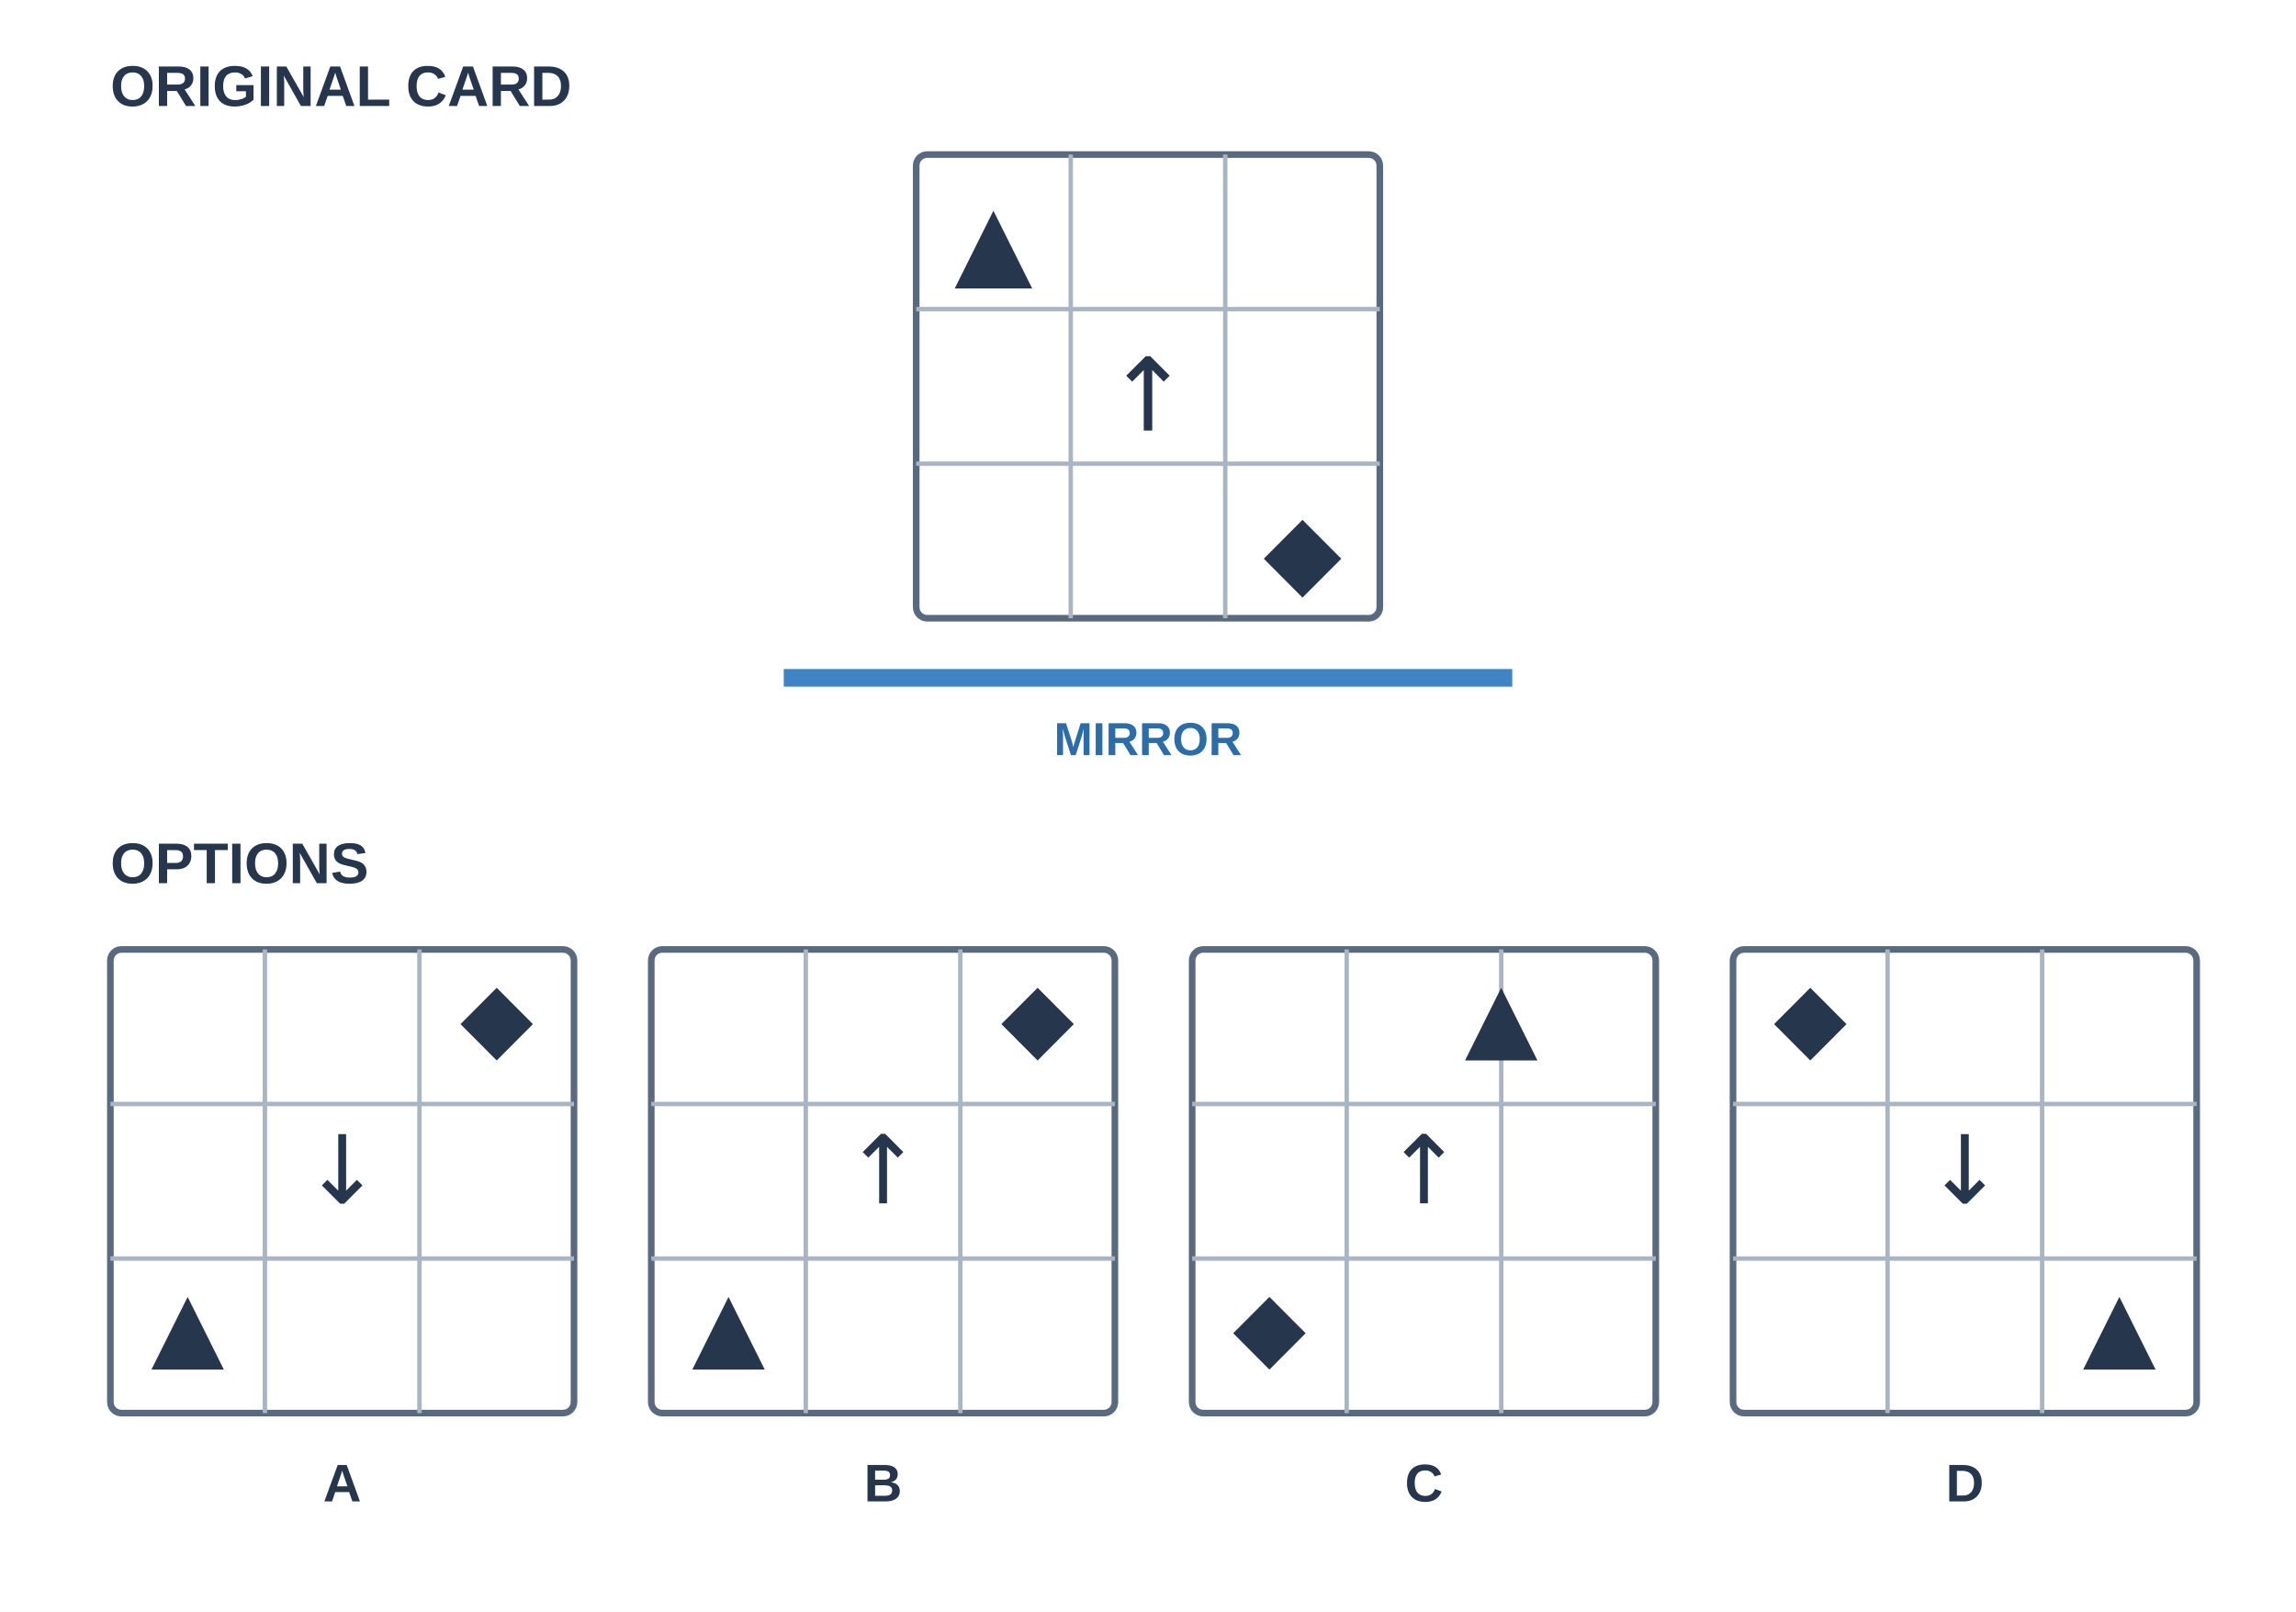
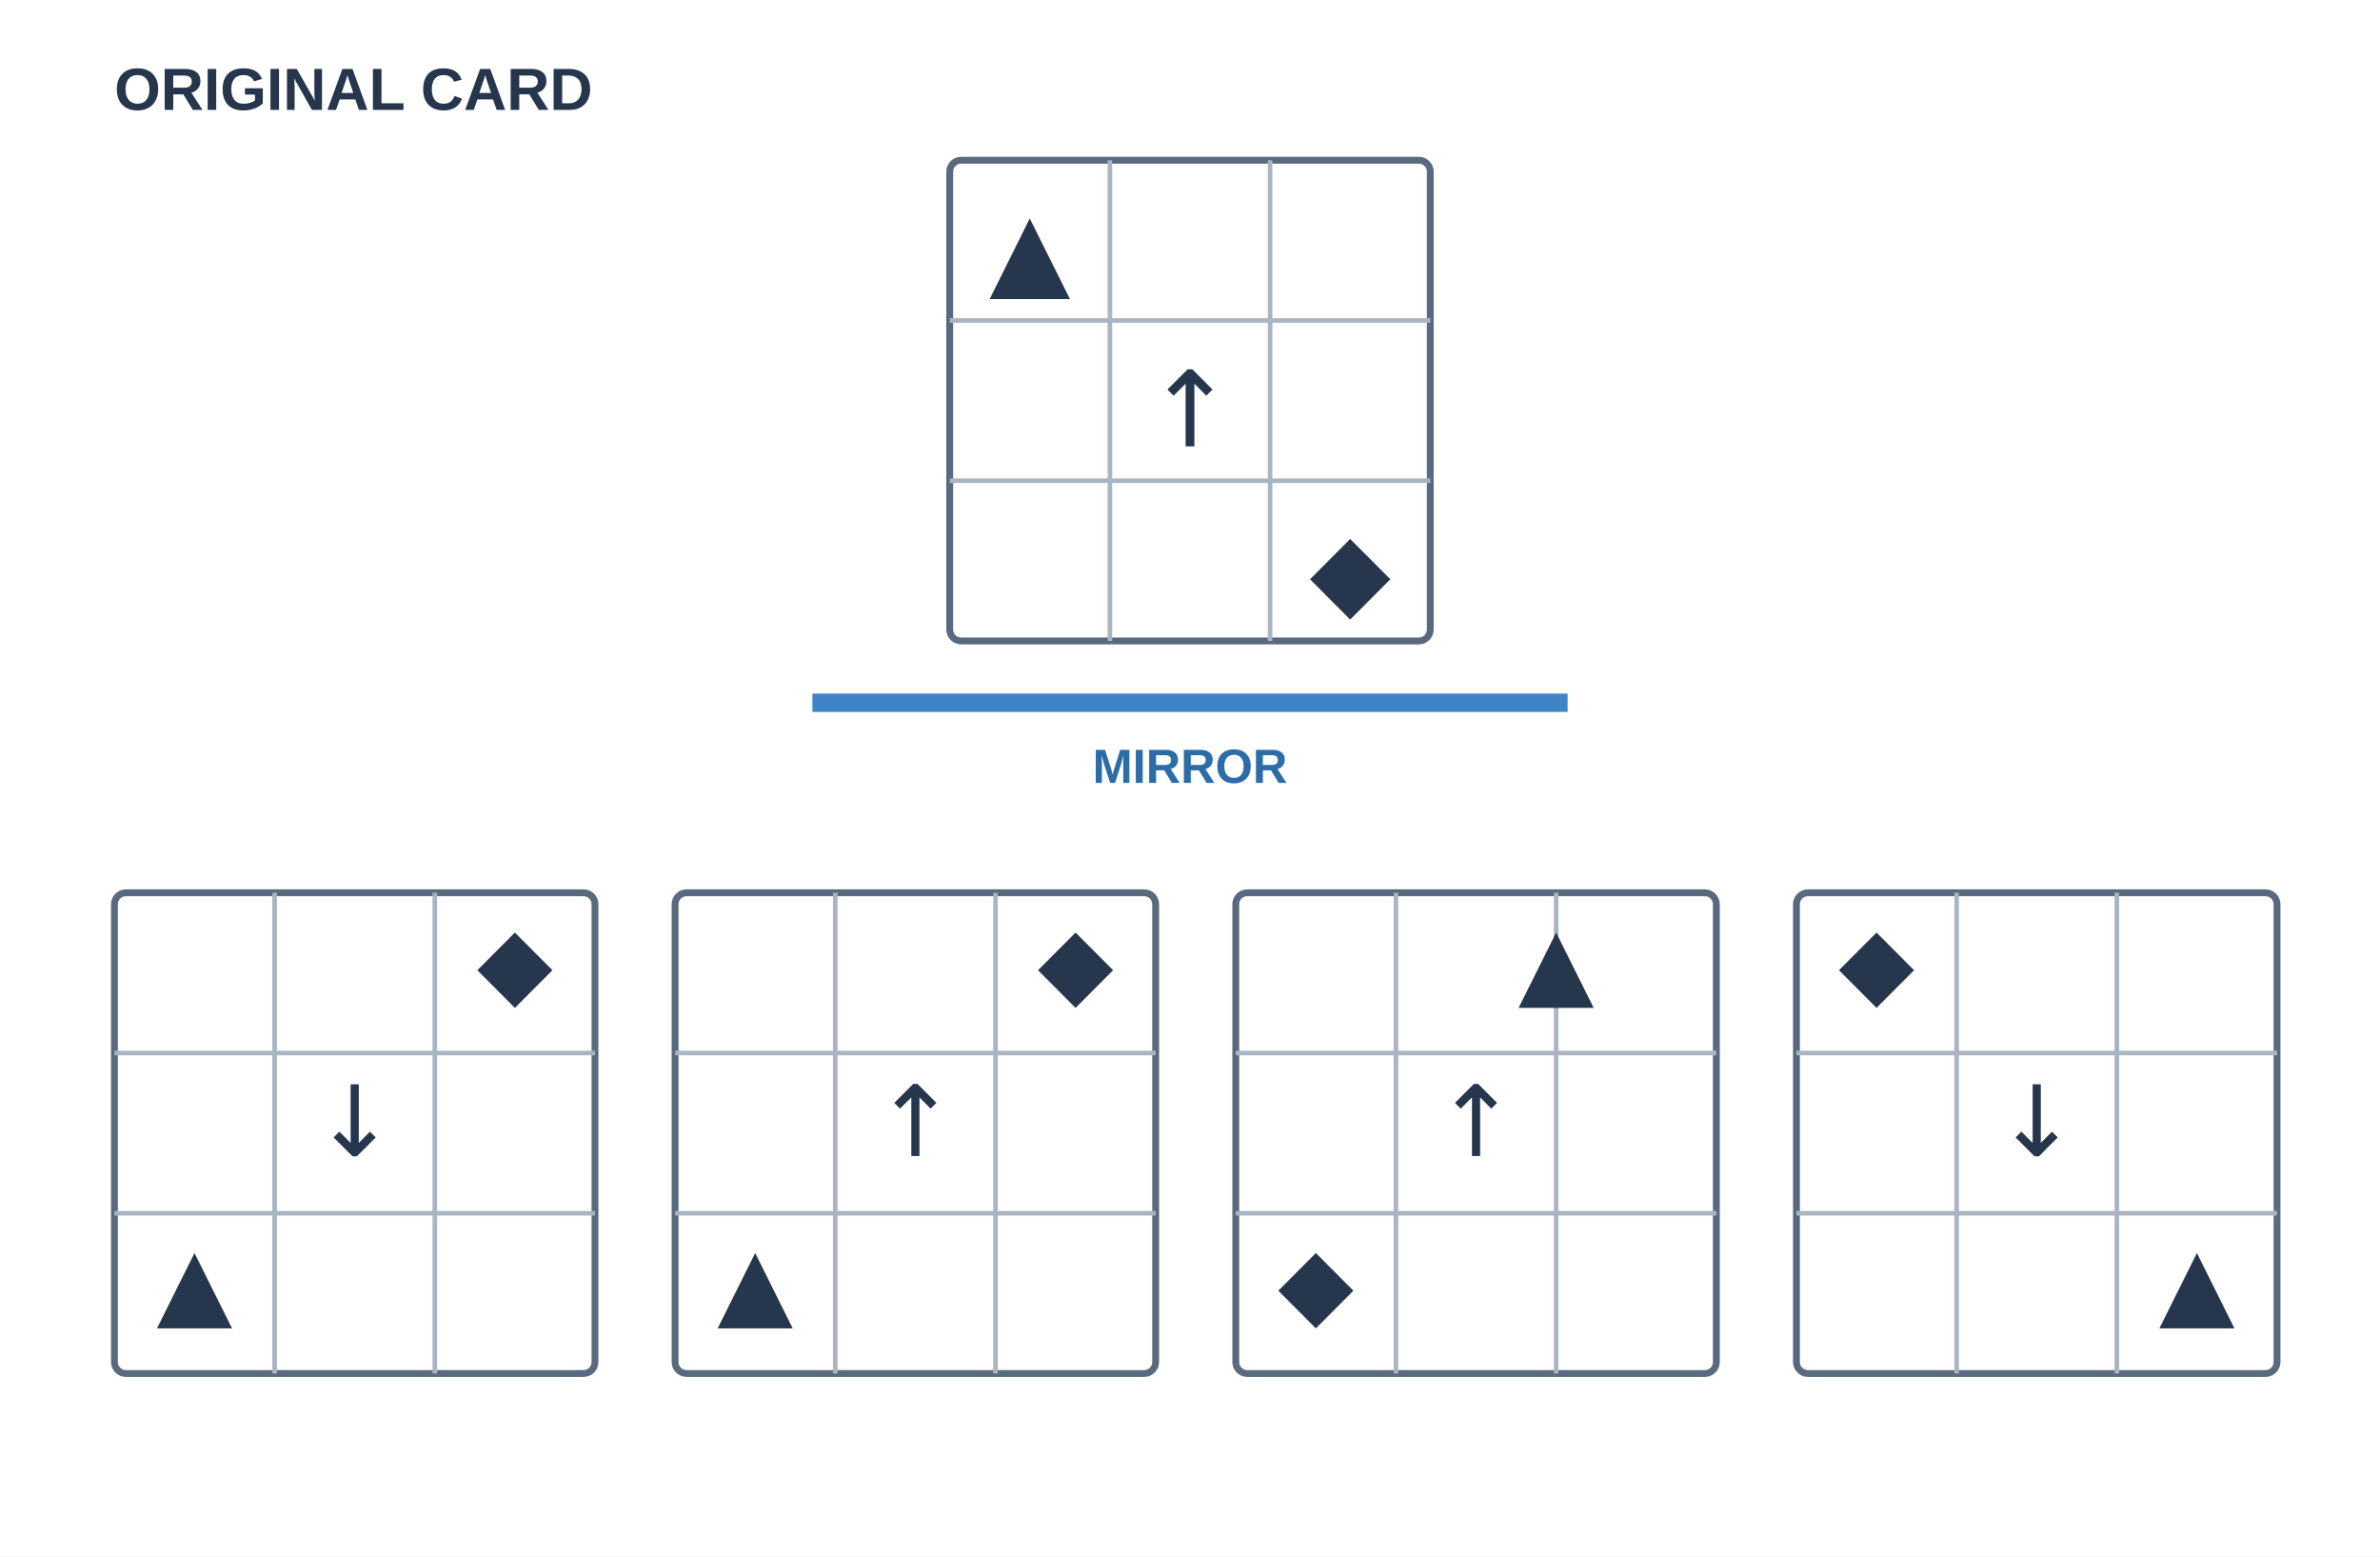
- <svg xmlns="http://www.w3.org/2000/svg" width="1040" height="730" viewBox="0 0 1040 730" role="img" aria-labelledby="title desc">
+ <svg xmlns="http://www.w3.org/2000/svg" width="1040" height="680" viewBox="0 0 1040 680" role="img" aria-labelledby="title desc">
  <defs>
    <g id="card">
      <rect x="0" y="0" width="210" height="210" rx="5" fill="#fff" stroke="#596a80" stroke-width="3" />
      <path d="M70 0V210M140 0V210M0 70H210M0 140H210" fill="none" stroke="#aab5c3" stroke-width="2" />
    </g>
  </defs>
-   <rect width="1040" height="730" fill="#ffffff" />
+   <rect width="1040" height="680" fill="#ffffff" />
  <g font-family="Arial, Helvetica, sans-serif" fill="#26364d">
    <text x="50" y="48" font-size="26" font-weight="700">ORIGINAL CARD</text>
    <g transform="translate(415 70)">
      <use href="#card" />
    </g>
    <g font-family="Apple Symbols, Arial Unicode MS, sans-serif" font-size="46" text-anchor="middle">
      <text x="450" y="125">▲</text>
      <text x="520" y="195">↑</text>
      <text x="590" y="265">◆</text>
    </g>
    <line x1="355" y1="307" x2="685" y2="307" stroke="#3f84c5" stroke-width="8" />
    <text x="520" y="342" font-size="21" font-weight="700" fill="#2c6da8" text-anchor="middle">MIRROR</text>
-     <text x="50" y="400" font-size="26" font-weight="700">OPTIONS</text>
-     <g transform="translate(50 430)">
+     <g transform="translate(50 390)">
      <use href="#card" />
    </g>
-     <g transform="translate(295 430)">
+     <g transform="translate(295 390)">
      <use href="#card" />
    </g>
-     <g transform="translate(540 430)">
+     <g transform="translate(540 390)">
      <use href="#card" />
    </g>
-     <g transform="translate(785 430)">
+     <g transform="translate(785 390)">
      <use href="#card" />
    </g>
-     <g font-size="24" font-weight="700" text-anchor="middle">
-       <text x="155" y="680">A</text>
-       <text x="400" y="680">B</text>
-       <text x="645" y="680">C</text>
-       <text x="890" y="680">D</text>
-     </g>
    <g font-family="Apple Symbols, Arial Unicode MS, sans-serif" font-size="43" text-anchor="middle">
-       <text x="85" y="615">▲</text>
-       <text x="155" y="545">↓</text>
-       <text x="225" y="475">◆</text>
-       <text x="330" y="615">▲</text>
-       <text x="400" y="545">↑</text>
-       <text x="470" y="475">◆</text>
-       <text x="680" y="475">▲</text>
-       <text x="645" y="545">↑</text>
-       <text x="575" y="615">◆</text>
-       <text x="960" y="615">▲</text>
-       <text x="890" y="545">↓</text>
-       <text x="820" y="475">◆</text>
+       <text x="85" y="575">▲</text>
+       <text x="155" y="505">↓</text>
+       <text x="225" y="435">◆</text>
+       <text x="330" y="575">▲</text>
+       <text x="400" y="505">↑</text>
+       <text x="470" y="435">◆</text>
+       <text x="680" y="435">▲</text>
+       <text x="645" y="505">↑</text>
+       <text x="575" y="575">◆</text>
+       <text x="960" y="575">▲</text>
+       <text x="890" y="505">↓</text>
+       <text x="820" y="435">◆</text>
    </g>
  </g>
</svg>
